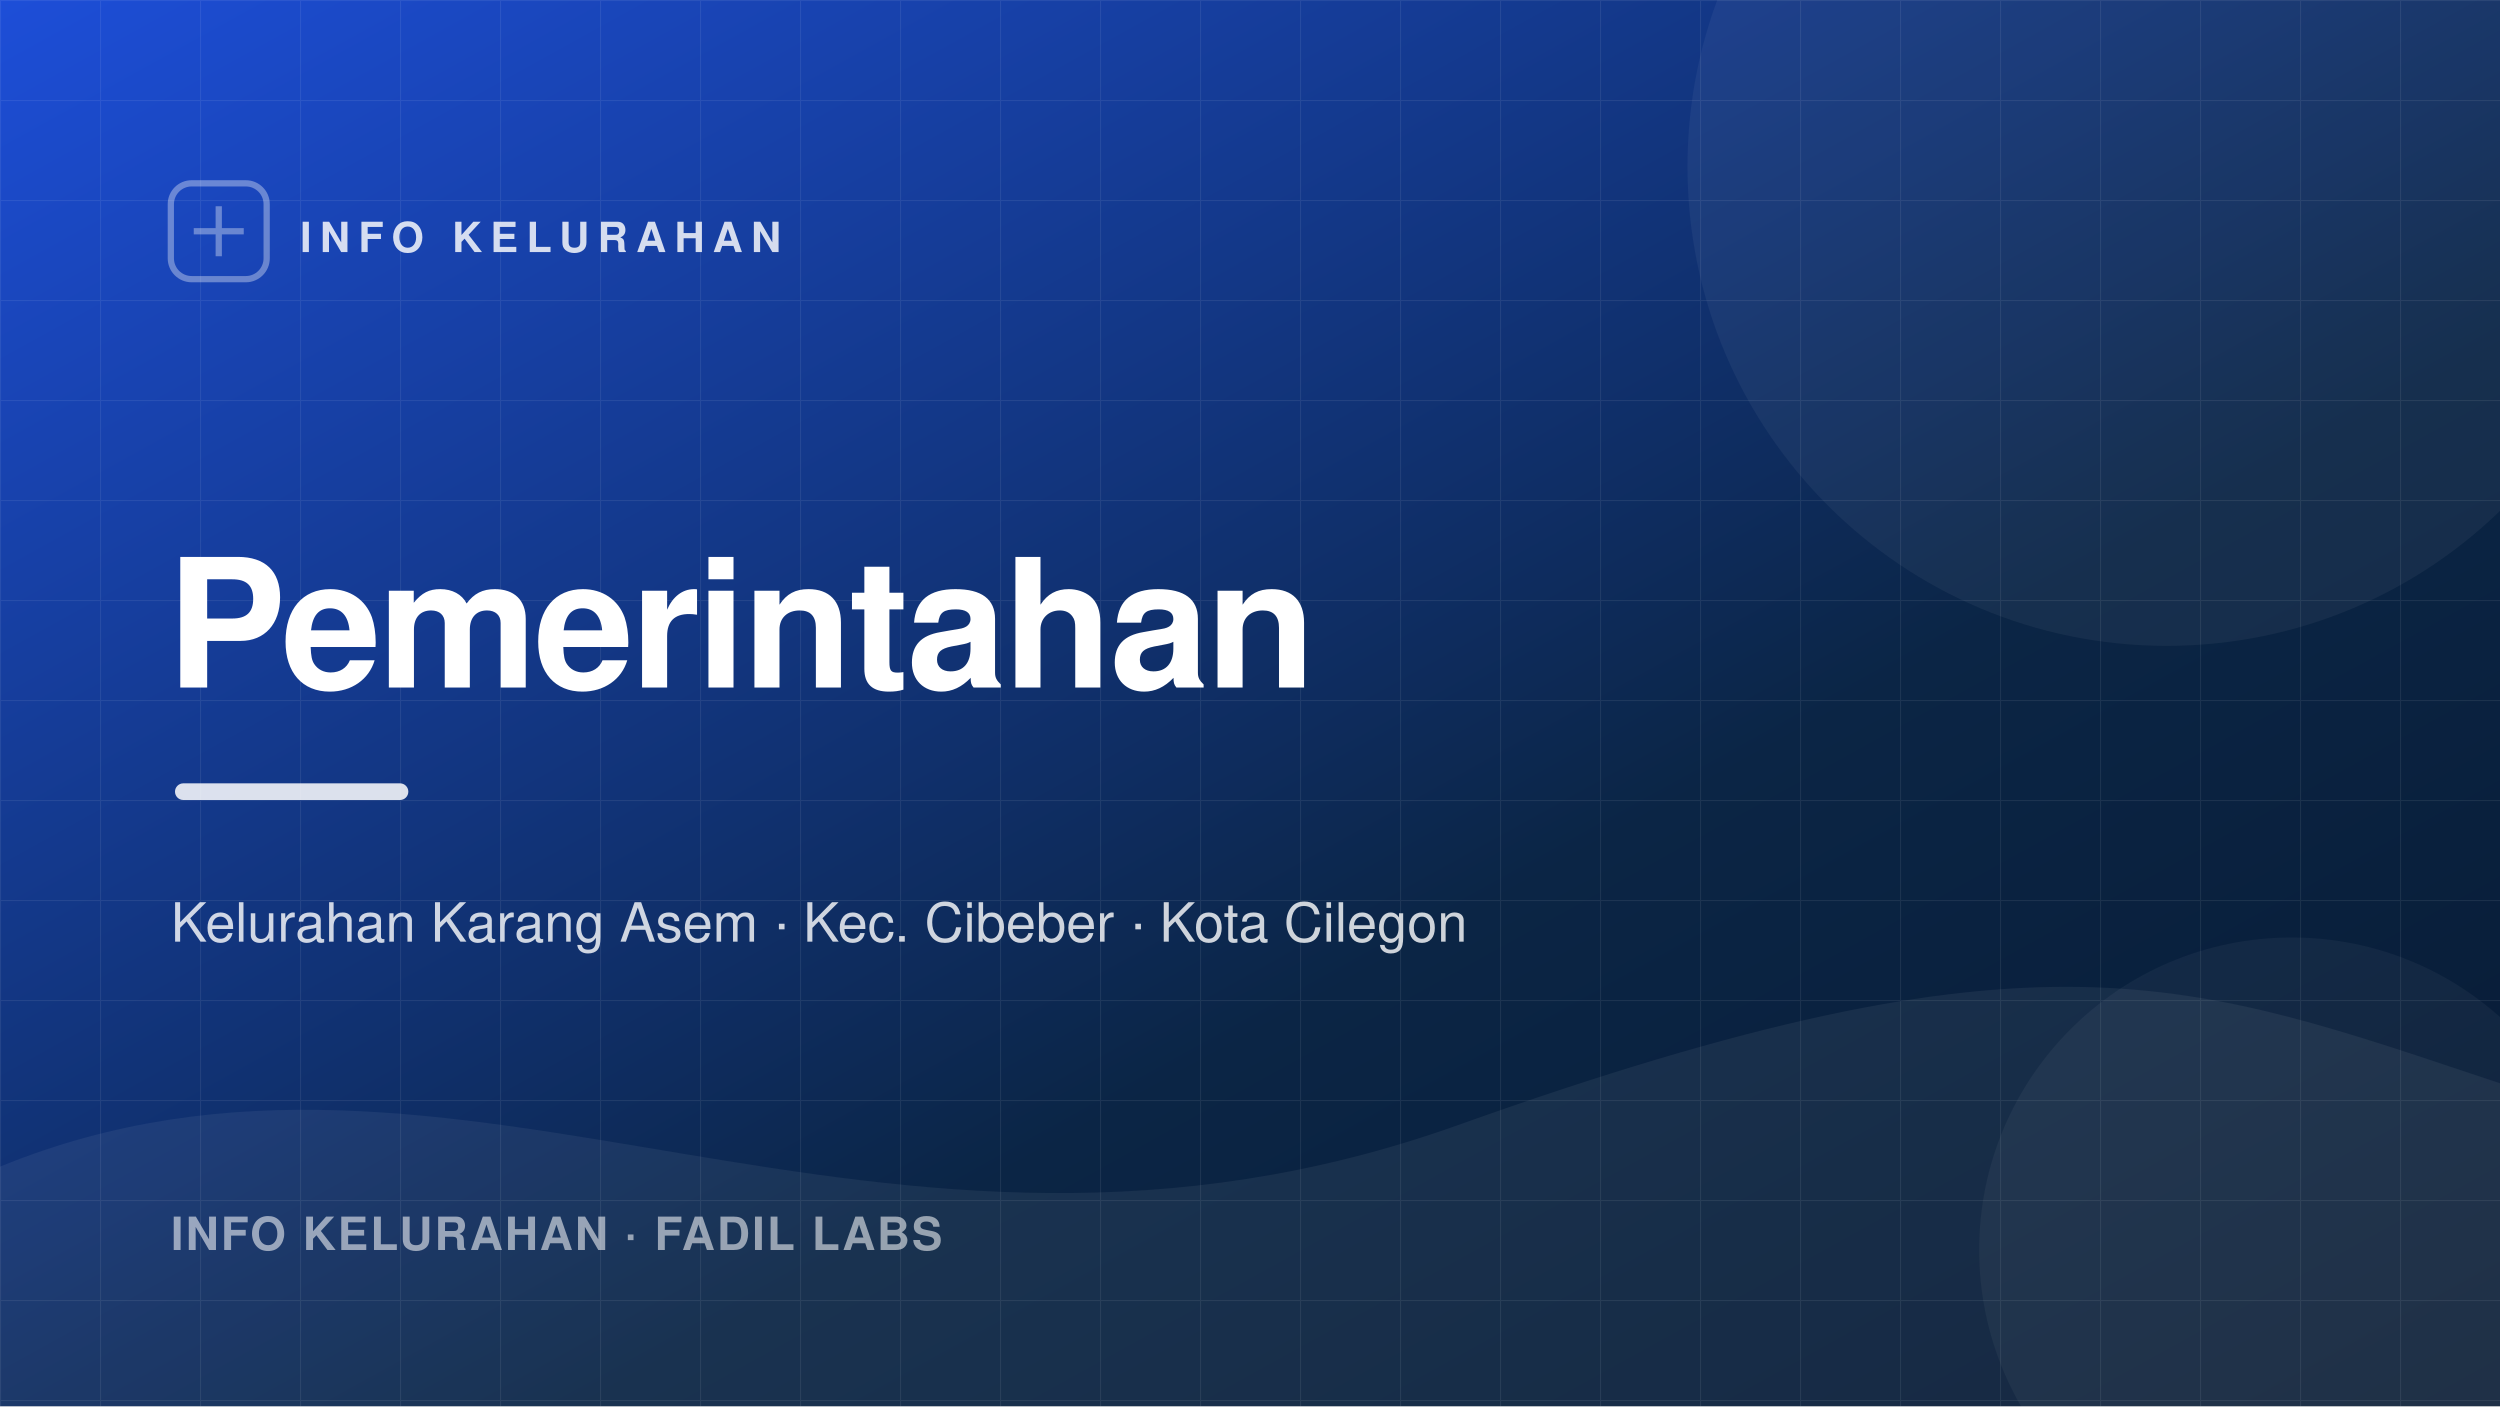
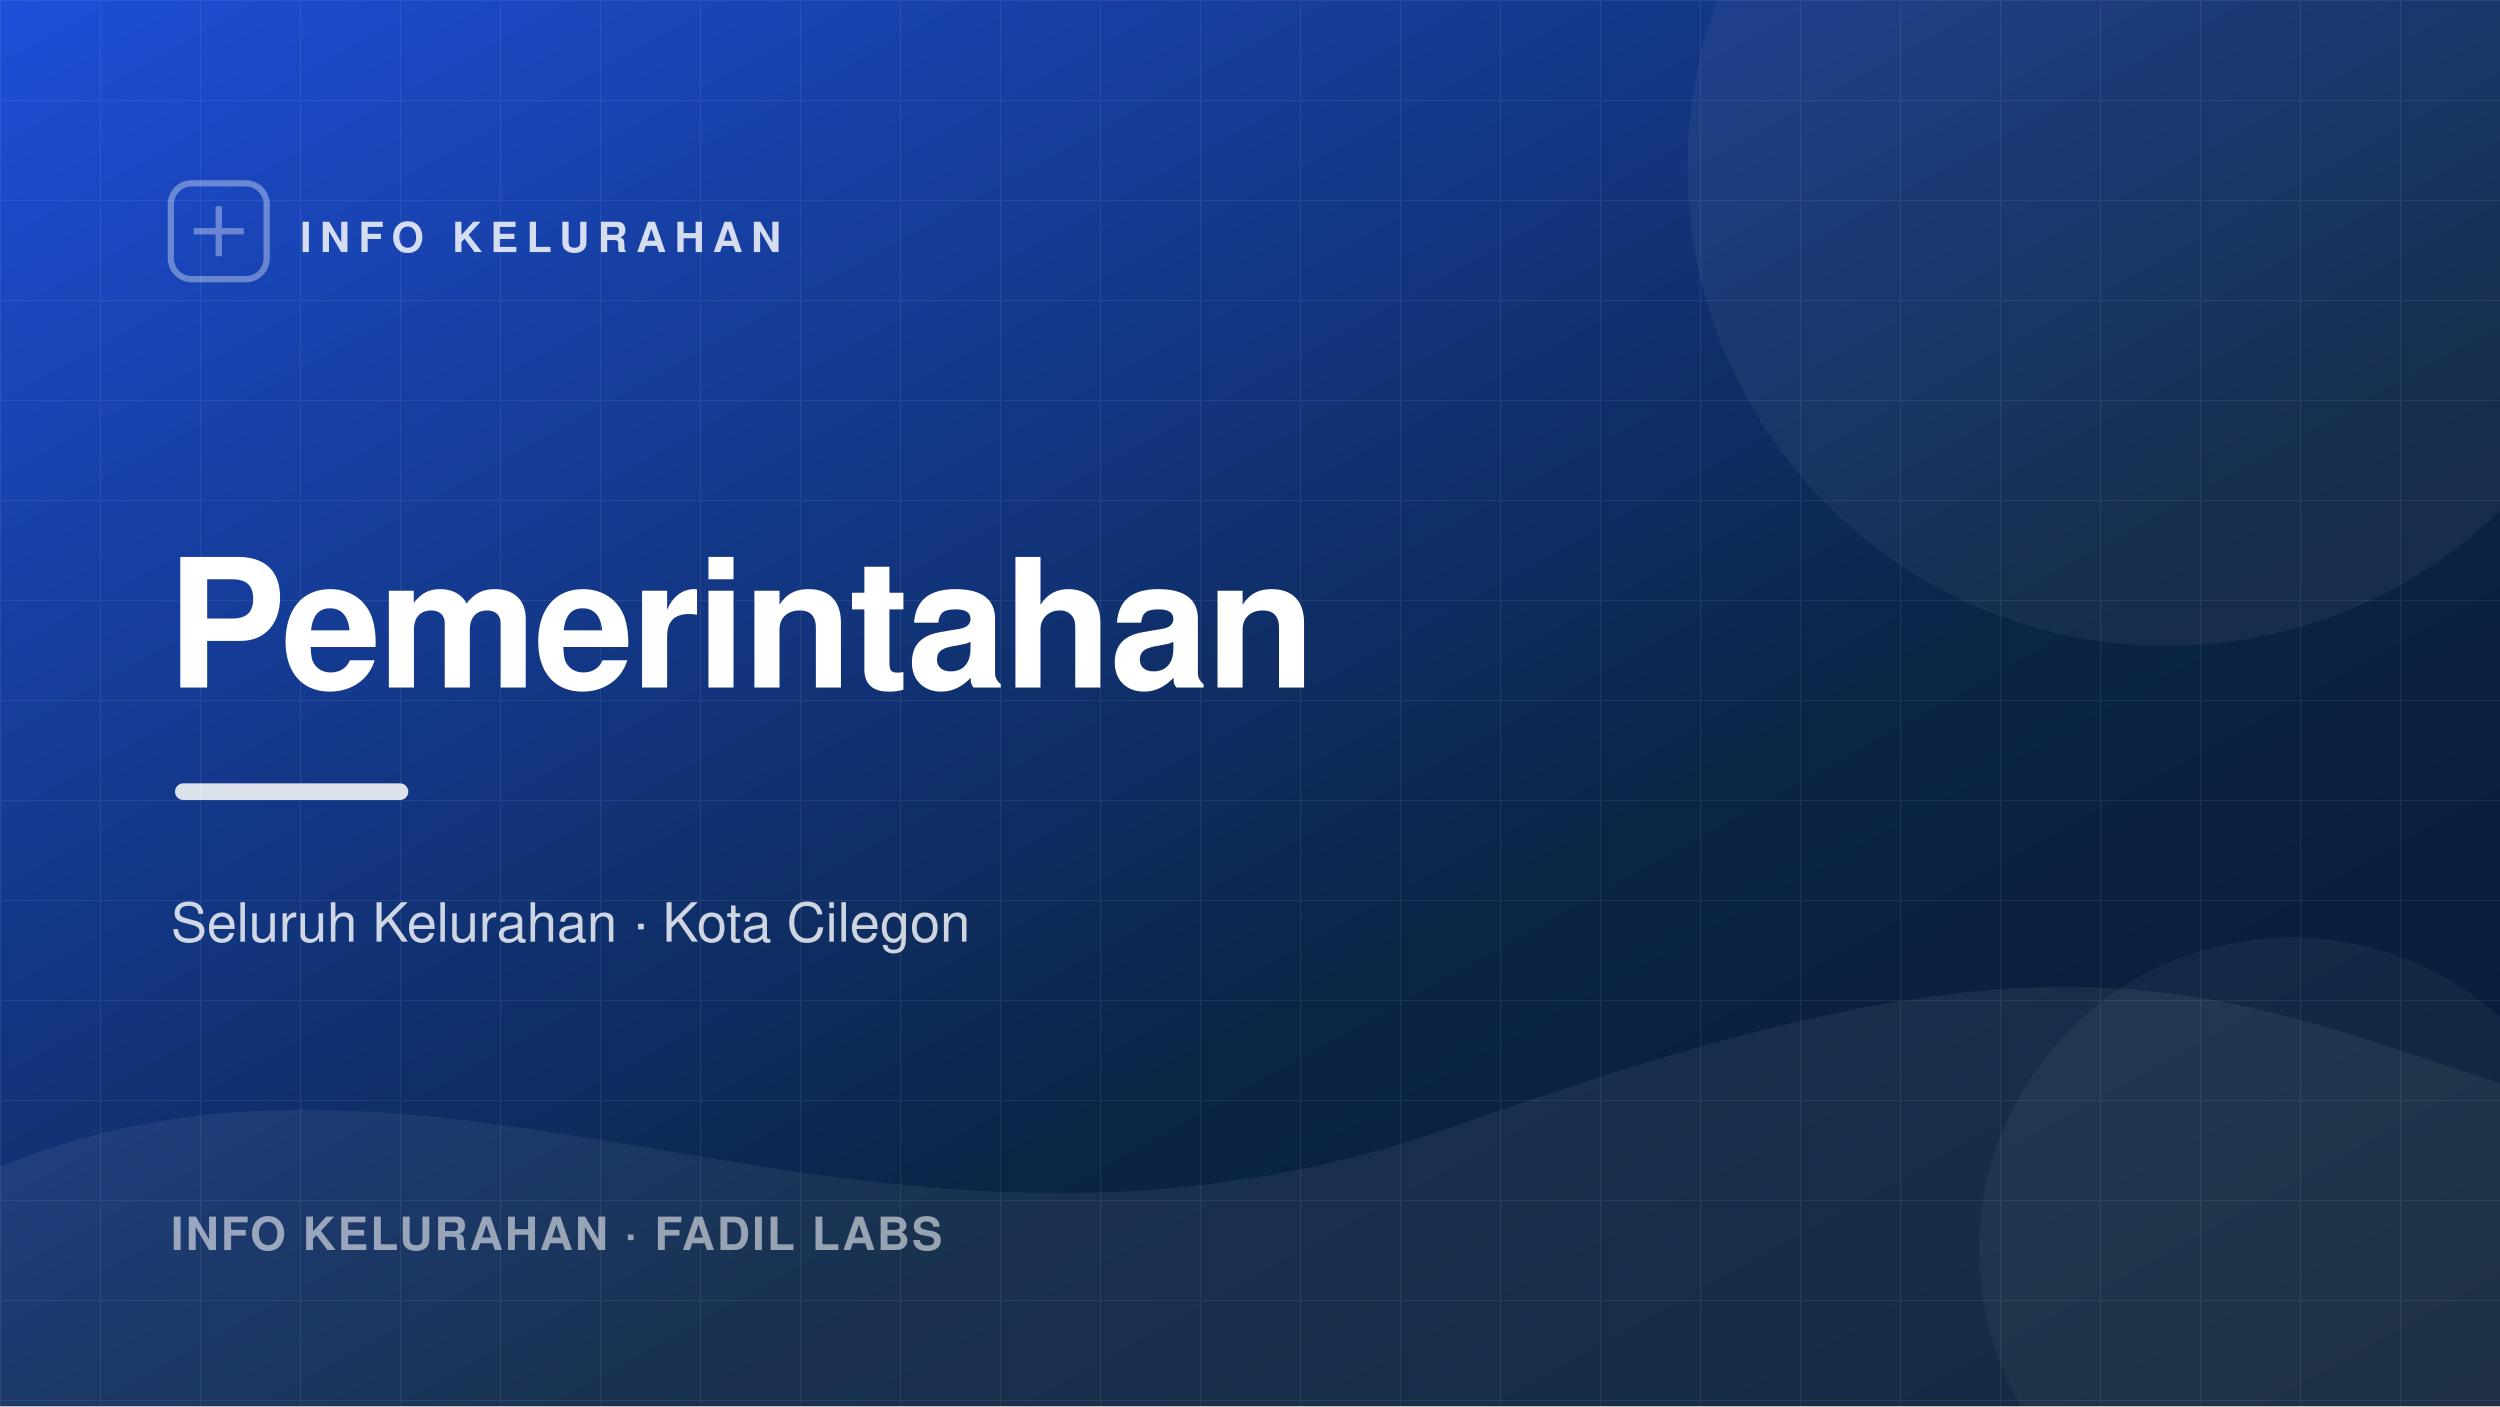
<svg xmlns="http://www.w3.org/2000/svg" width="1200" height="675" viewBox="0 0 1200 675" role="img" aria-label="Sampul Pemerintahan">
  <defs>
    <linearGradient id="g" x1="0" y1="0" x2="1" y2="1">
      <stop offset="0" stop-color="#1d4ed8" />
      <stop offset="0.62" stop-color="#0b2545" />
      <stop offset="1" stop-color="#071a33" />
    </linearGradient>
    <pattern id="grid" width="48" height="48" patternUnits="userSpaceOnUse">
      <path d="M48 0H0V48" fill="none" stroke="#ffffff" stroke-opacity="0.075" stroke-width="1" />
    </pattern>
  </defs>
  <rect width="1200" height="675" fill="url(#g)" />
  <rect width="1200" height="675" fill="url(#grid)" />
  <circle cx="1040" cy="80" r="230" fill="#ffffff" opacity="0.05" />
  <circle cx="1100" cy="600" r="150" fill="#ffffff" opacity="0.04" />
  <path d="M0 560 C 220 470, 420 640, 700 540 S 1050 470, 1200 520 L1200 675 L0 675 Z" fill="#ffffff" opacity="0.06" />
  <g fill="none" stroke="#ffffff" stroke-opacity="0.35" stroke-width="3">
    <rect x="82" y="88" width="46" height="46" rx="10" />
    <path d="M93 111h24M105 99v24" />
  </g>
  <text x="144" y="121" font-family="'Plus Jakarta Sans', Helvetica, Arial, sans-serif" font-size="20" font-weight="700" letter-spacing="4" fill="#ffffff" fill-opacity="0.82">INFO KELURAHAN</text>
  <text x="80" y="330" font-family="'Plus Jakarta Sans', Helvetica, Arial, sans-serif" font-size="86" font-weight="800" letter-spacing="-1.5" fill="#ffffff">Pemerintahan</text>
  <rect x="84" y="376" width="112" height="8" rx="4" fill="#ffffff" fill-opacity="0.85" />
-   <text x="82" y="452" font-family="'Plus Jakarta Sans', Helvetica, Arial, sans-serif" font-size="26" font-weight="500" fill="#ffffff" fill-opacity="0.8">Kelurahan Karang Asem · Kec. Cibeber · Kota Cilegon</text>
+   <text x="82" y="452" font-family="'Plus Jakarta Sans', Helvetica, Arial, sans-serif" font-size="26" font-weight="500" fill="#ffffff" fill-opacity="0.8">Seluruh Kelurahan · Kota Cilegon</text>
  <text x="82" y="600" font-family="'Plus Jakarta Sans', Helvetica, Arial, sans-serif" font-size="22" font-weight="700" letter-spacing="1" fill="#ffffff" fill-opacity="0.55">INFO KELURAHAN · FADIL LABS</text>
</svg>
